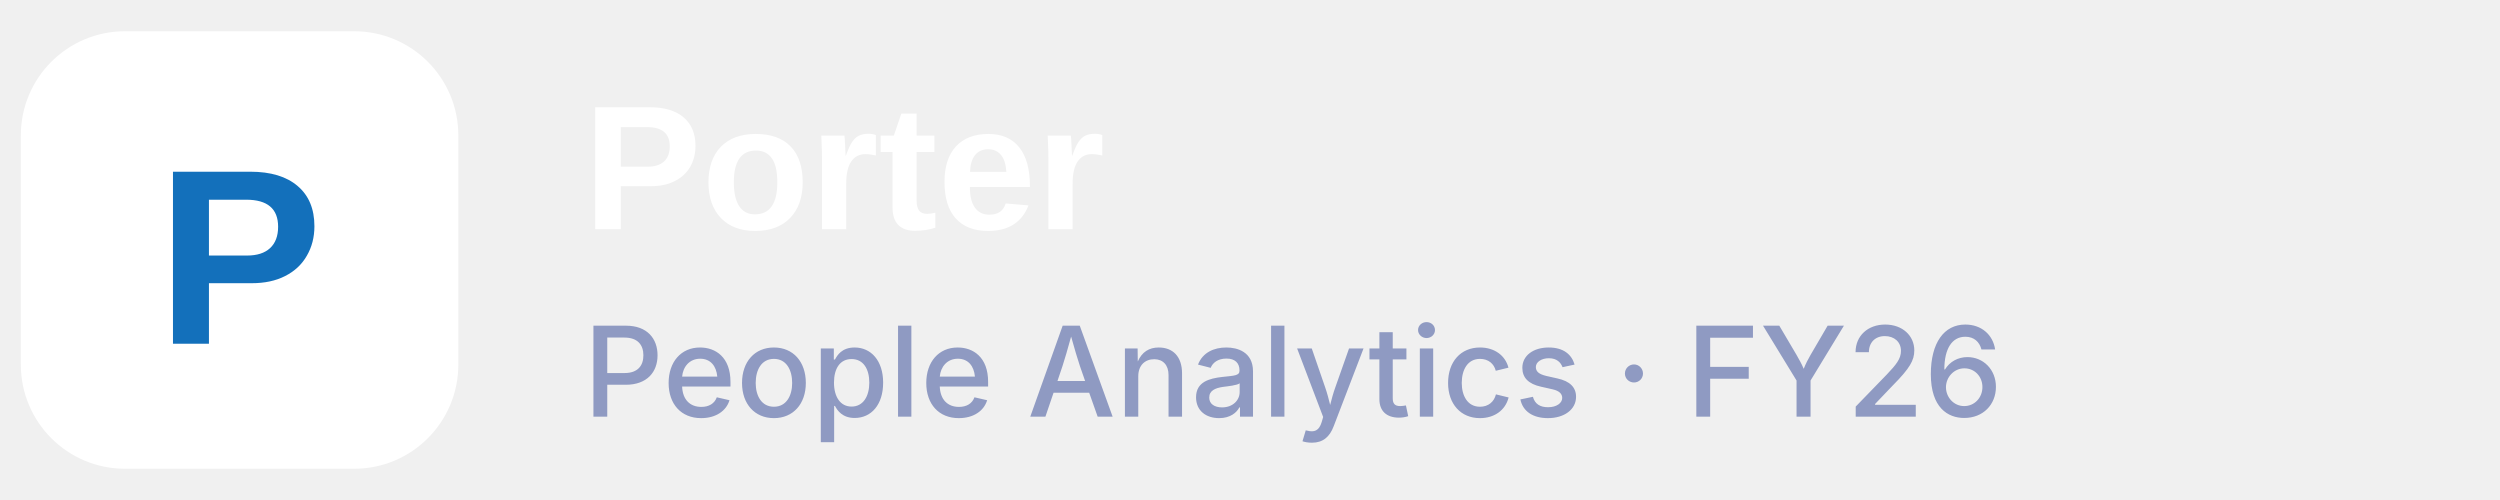
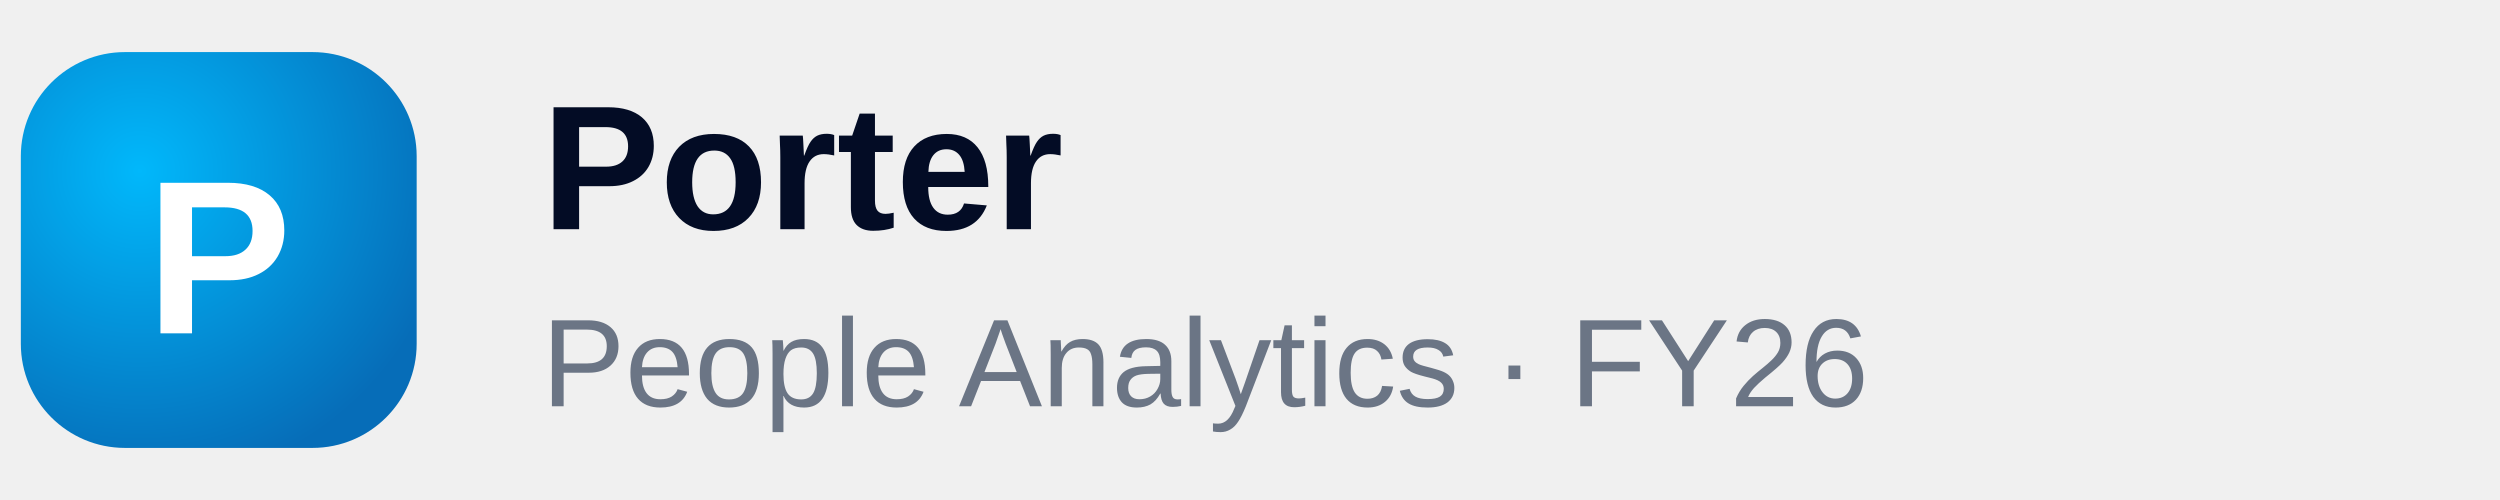
<svg xmlns="http://www.w3.org/2000/svg" width="240" height="48" viewBox="0 0 240 48">
-   <rect x="2" y="3" width="42" height="42" rx="10" fill="#ffffff" />
-   <text x="23" y="33" text-anchor="middle" font-family="Manrope, Segoe UI, Arial, sans-serif" font-size="24" font-weight="800" fill="#1370bb">P</text>
-   <text x="56" y="22" font-family="Manrope, Segoe UI, Arial, sans-serif" font-size="17" font-weight="800" fill="#ffffff">Porter</text>
-   <text x="56" y="40" font-family="Inter, Segoe UI, Arial, sans-serif" font-size="12" font-weight="500" fill="#8f9ac2">People Analytics · FY26</text>
+   <defs>
+     <radialGradient id="g" cx="30%" cy="30%" r="80%">
+       <stop offset="0" stop-color="#01b8fb" />
+       <stop offset="1" stop-color="#066db8" />
+     </radialGradient>
+   </defs>
+   <rect x="2" y="5" width="38" height="38" rx="10" fill="url(#g)" />
+   <text x="21" y="32" text-anchor="middle" font-family="DM Sans, Segoe UI, Arial, sans-serif" font-size="21" font-weight="800" fill="#ffffff">P</text>
+   <text x="52" y="22" font-family="DM Sans, Segoe UI, Arial, sans-serif" font-size="17" font-weight="700" fill="#030c25">Porter</text>
+   <text x="52" y="39" font-family="DM Sans, Segoe UI, Arial, sans-serif" font-size="12" font-weight="500" fill="#6b7585">People Analytics · FY26</text>
</svg>
